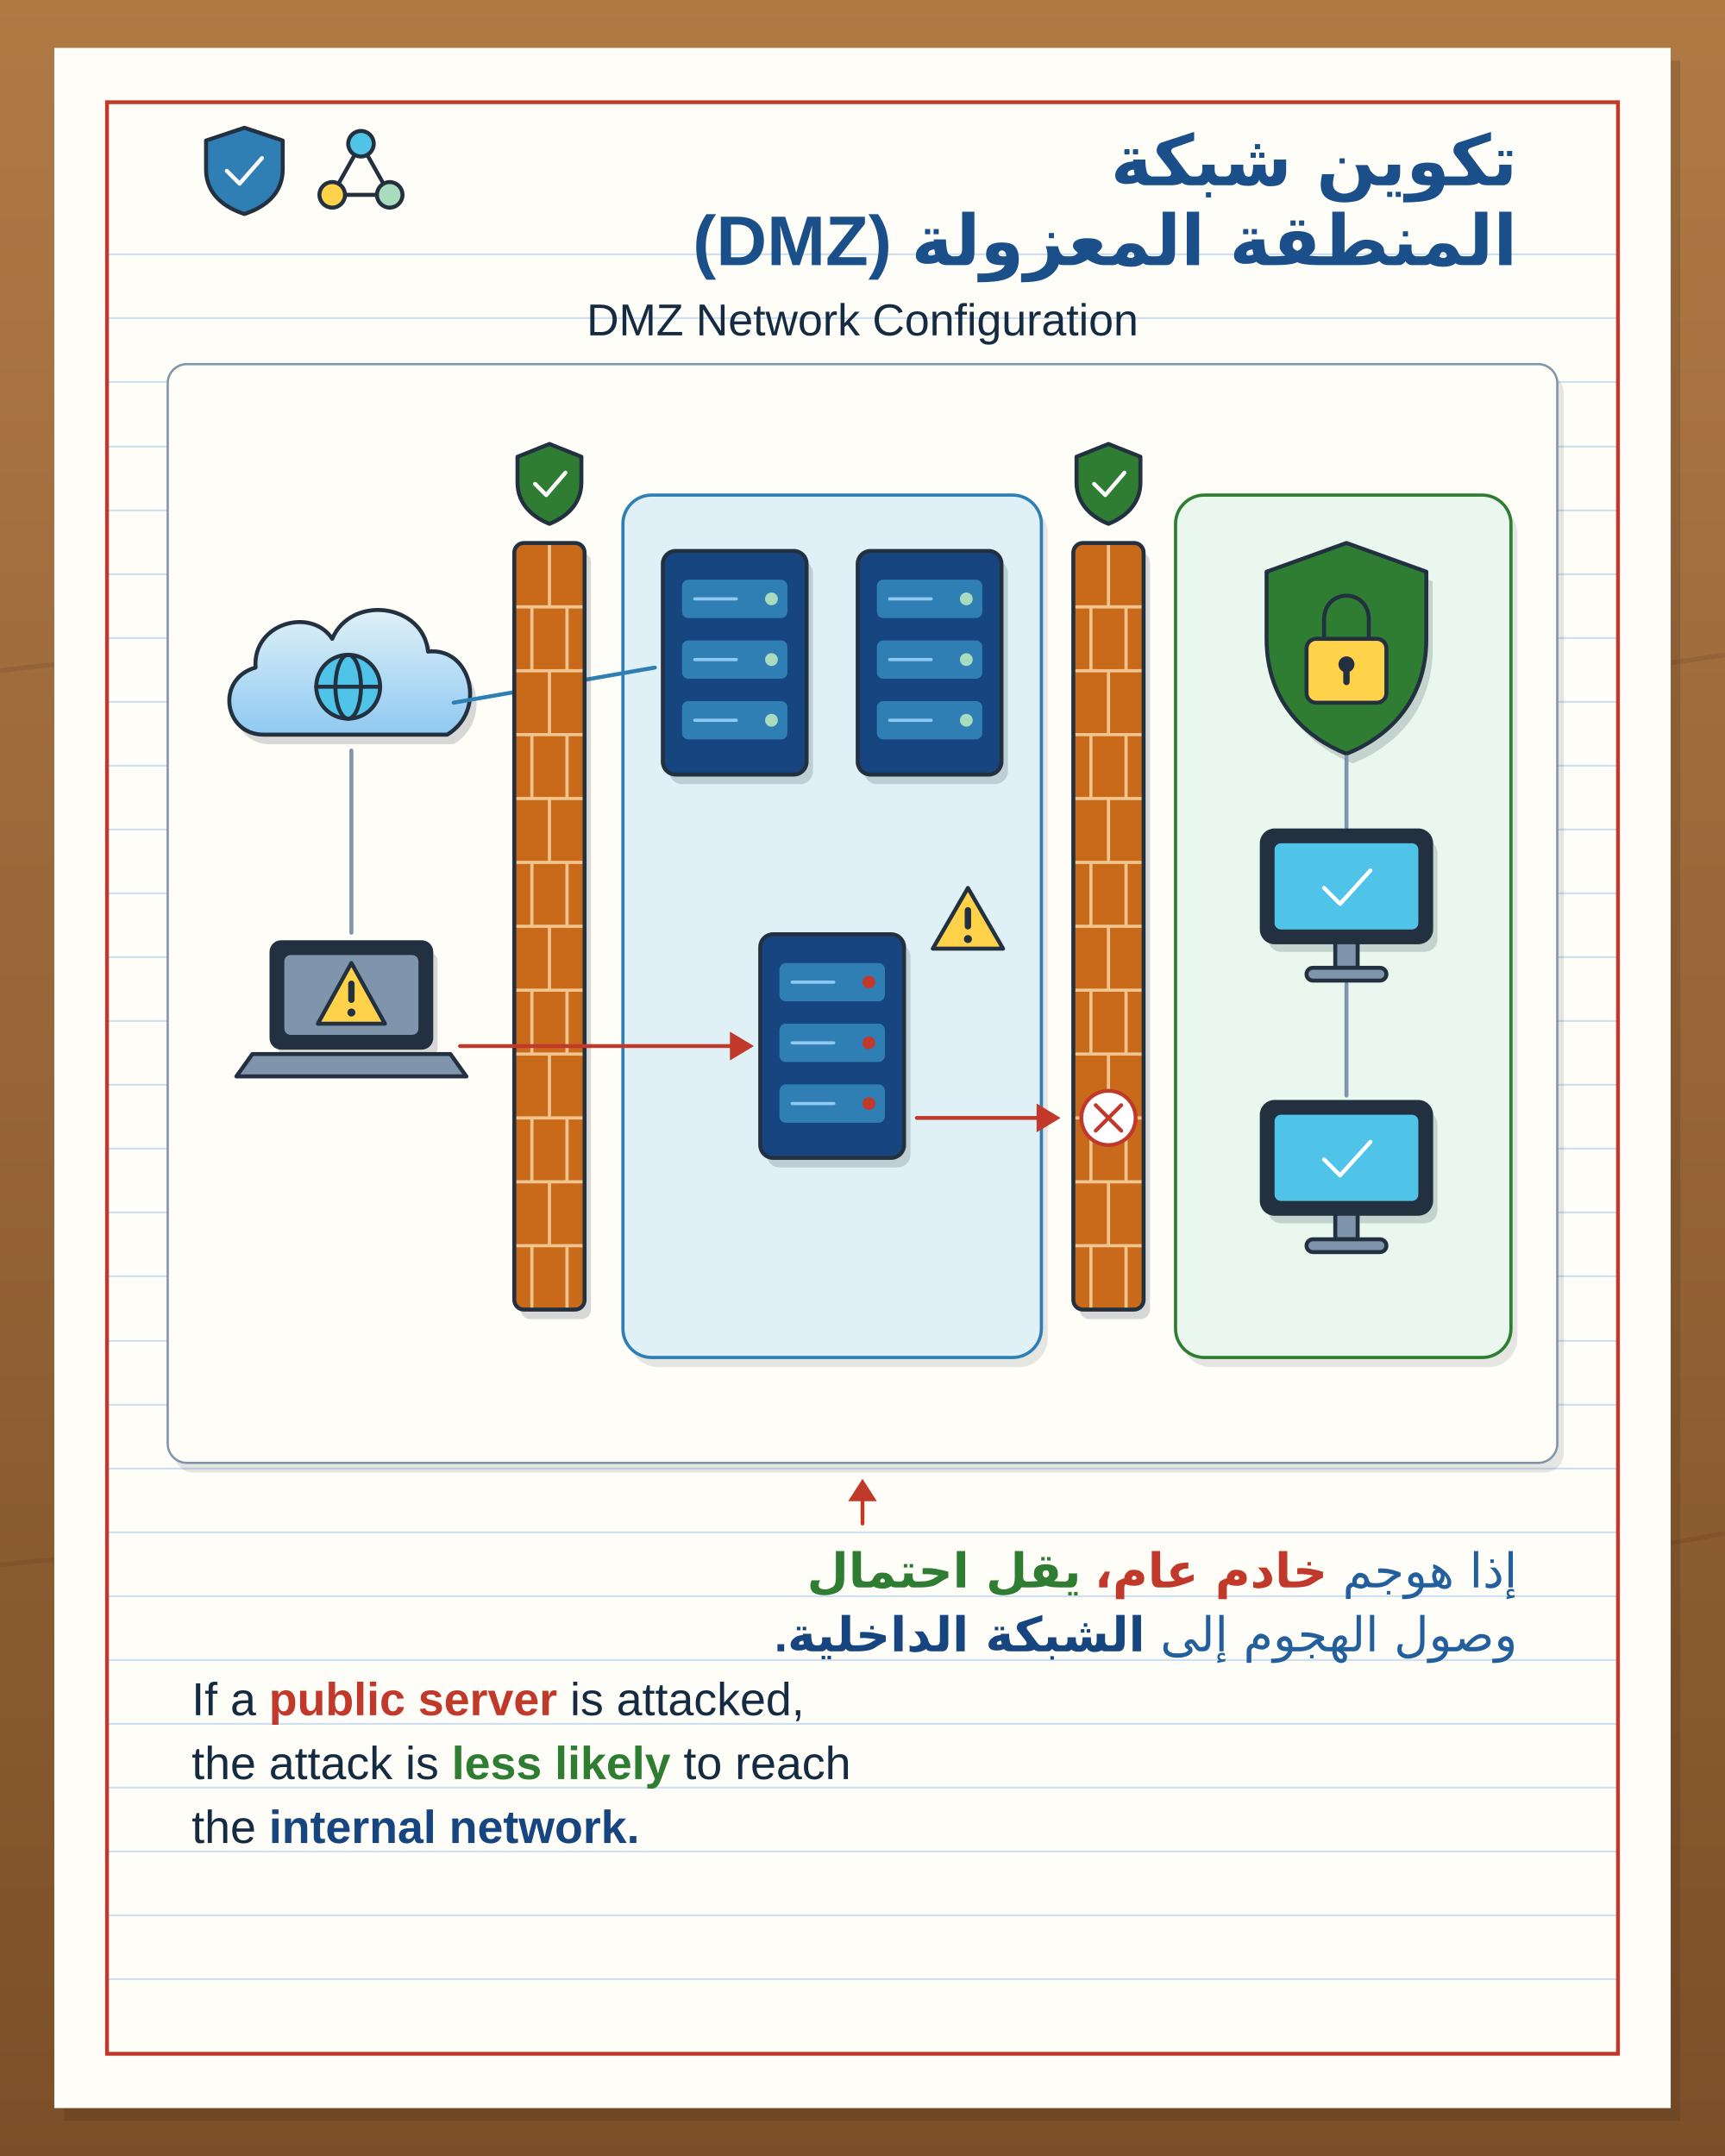
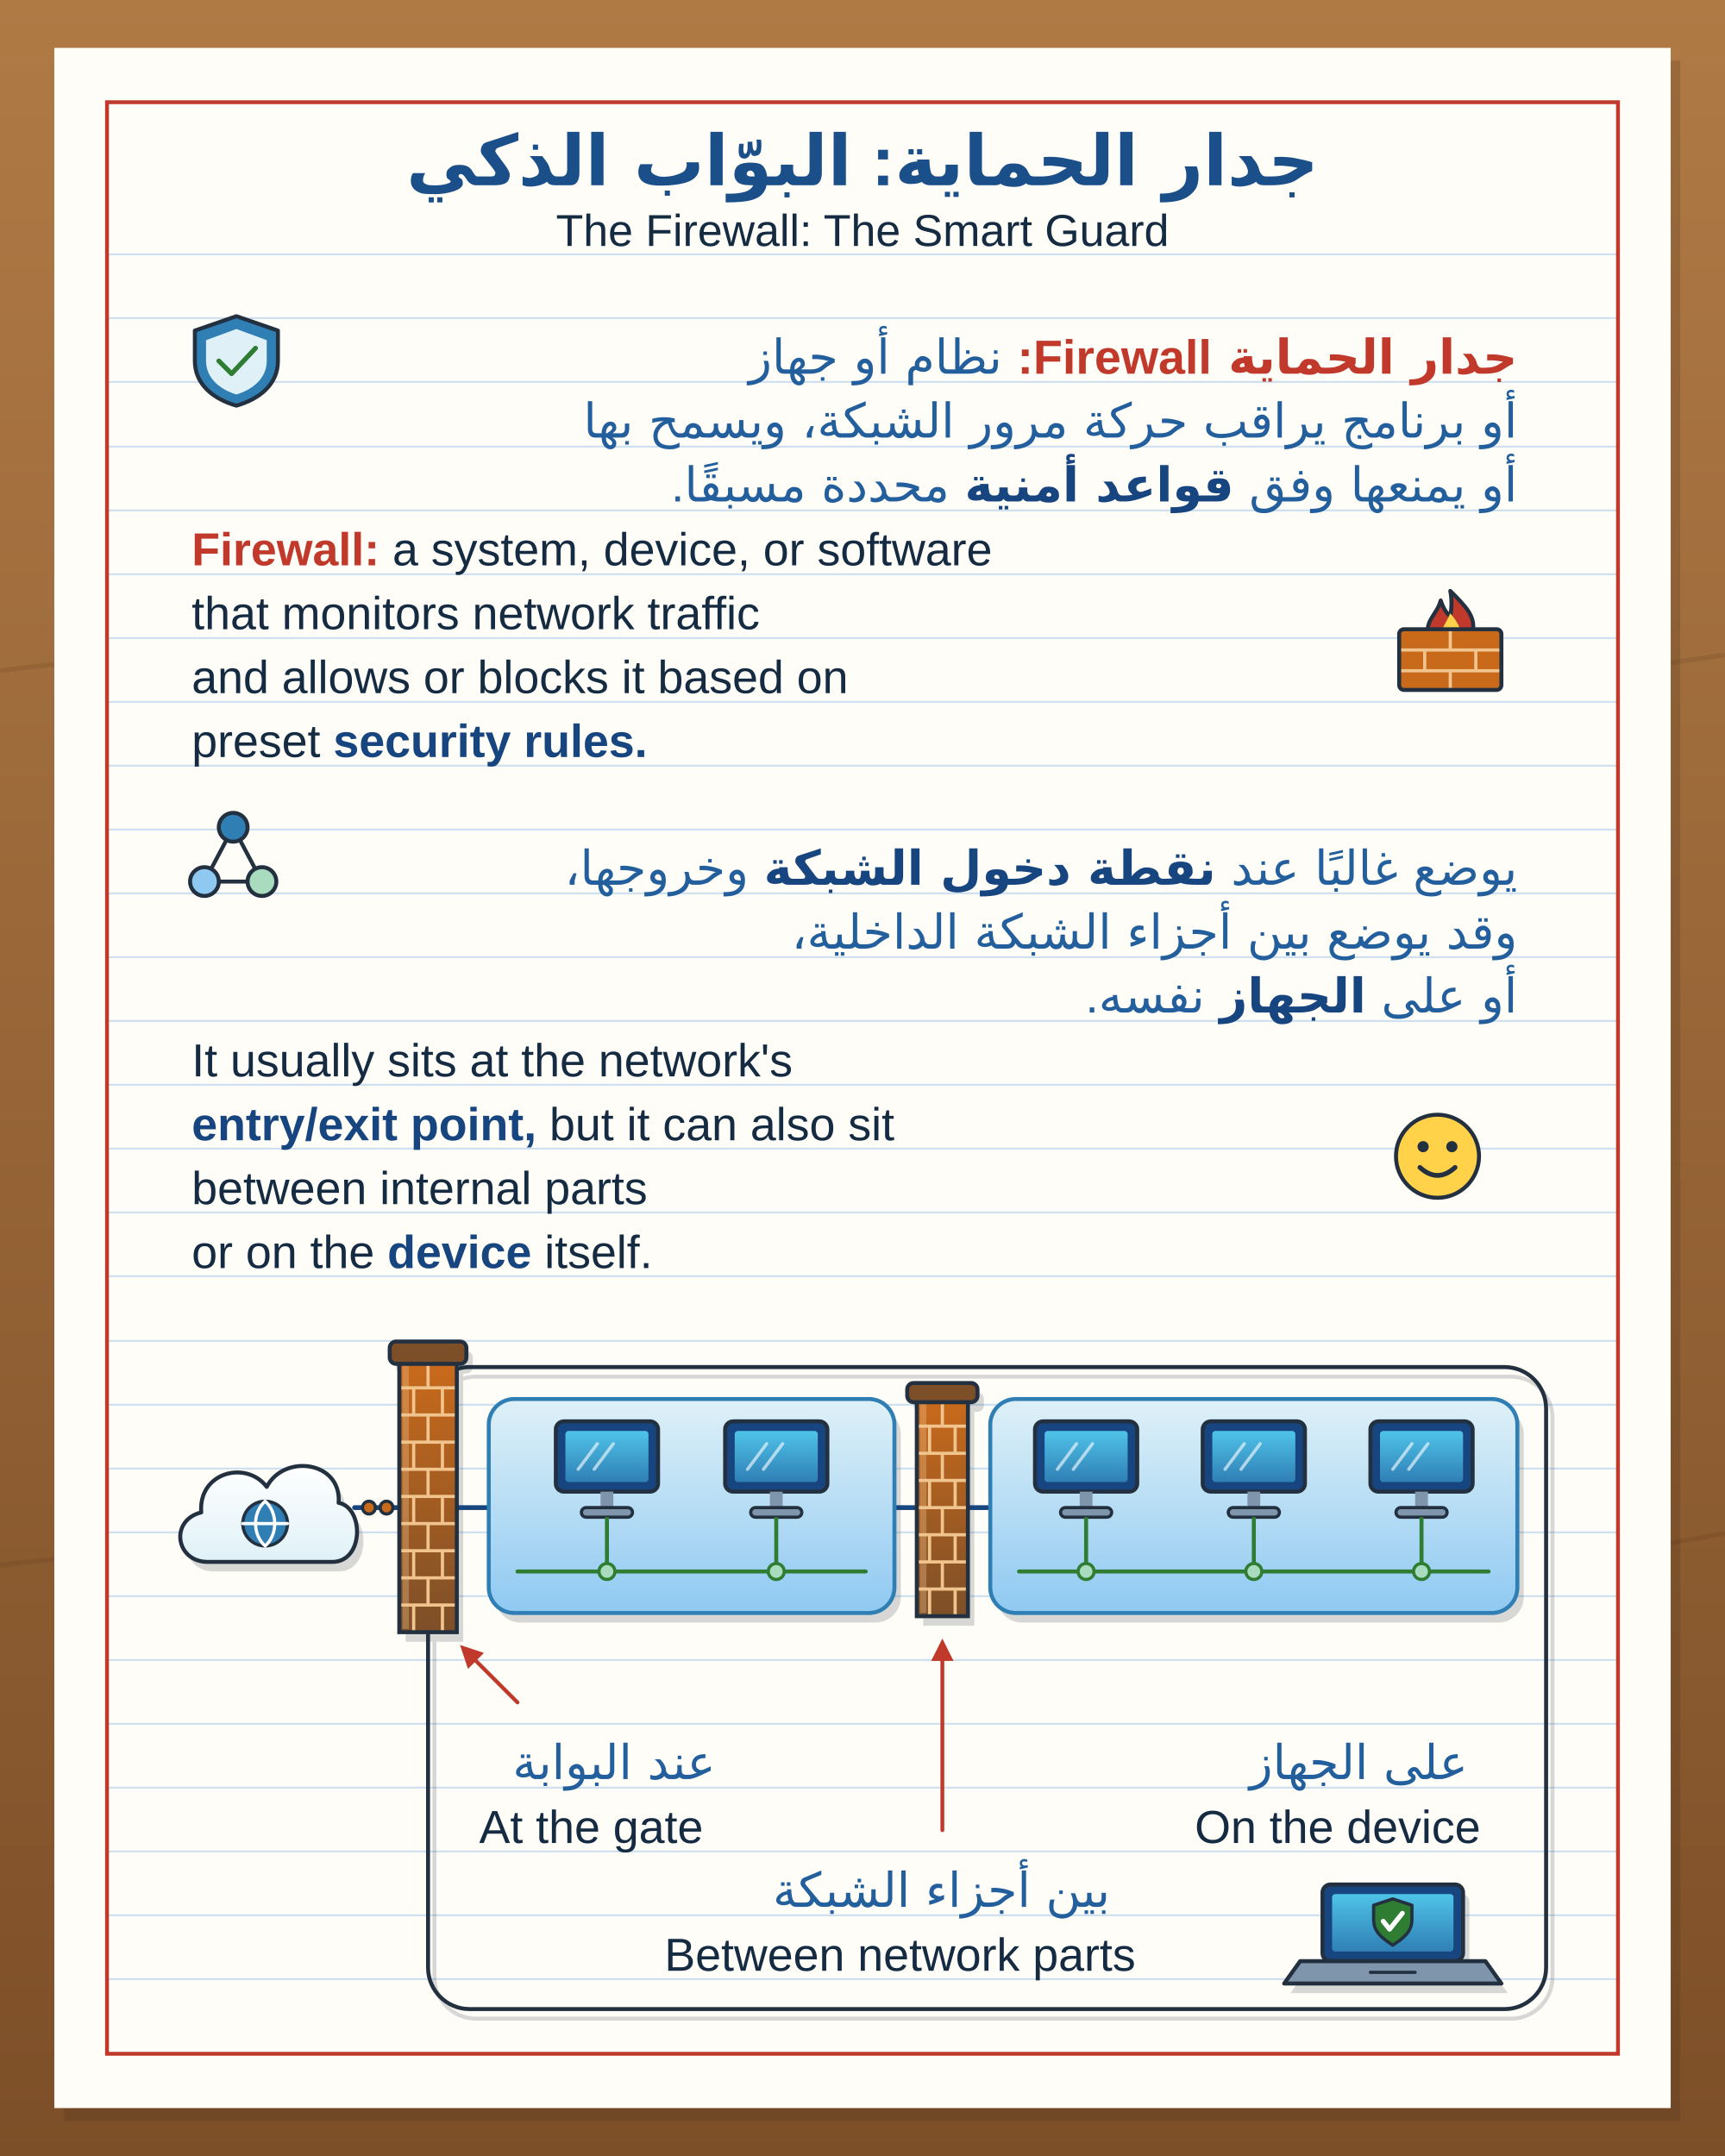
<svg xmlns="http://www.w3.org/2000/svg" width="1080" height="1350" viewBox="0 0 1080 1350" preserveAspectRatio="xMidYMid meet" style="width:100%;height:auto;max-width:1080px;display:block;margin:0 auto;">
  <defs>
    <linearGradient id="pmDesk" x1="0" y1="0" x2="0" y2="1">
      <stop offset="0" stop-color="#b07a45" />
      <stop offset="1" stop-color="#7d4f28" />
    </linearGradient>
    <pattern id="pmRules" x="0" y="120" width="1080" height="40" patternUnits="userSpaceOnUse">
      <line x1="0" y1="39.5" x2="1080" y2="39.5" stroke="#cfe0f0" stroke-width="1.4" />
    </pattern>
-     <linearGradient id="ilCloud" x1="0" y1="0" x2="0" y2="1">
-       <stop offset="0" stop-color="#dff1f7" />
-       <stop offset="1" stop-color="#8fc9f2" />
-     </linearGradient>
  </defs>
  <rect x="0" y="0" width="1080" height="1350" fill="url(#pmDesk)" />
  <path d="M0 420 C 300 380, 700 470, 1080 410" fill="none" stroke="#3a2411" stroke-width="3" opacity=".12" />
  <path d="M0 980 C 350 940, 720 1030, 1080 960" fill="none" stroke="#3a2411" stroke-width="3" opacity=".12" />
  <rect x="40" y="38" width="1012" height="1290" fill="#3a2411" opacity=".18" />
  <rect x="34" y="30" width="1012" height="1290" fill="#fffdf7" />
  <rect x="67" y="120" width="946" height="1152" fill="url(#pmRules)" />
  <rect x="67" y="64" width="946" height="1222" fill="none" stroke="#c0392b" stroke-width="2.4" />
-   <rect x="109" y="234" width="870" height="688" rx="12" fill="#22303f" opacity=".12" />
-   <rect x="105" y="228" width="870" height="688" rx="12" fill="#fffdf7" stroke="#7f95ab" stroke-width="1.4" />
-   <rect x="394" y="316" width="262" height="540" rx="18" fill="#22303f" opacity=".12" />
-   <rect x="390" y="310" width="262" height="540" rx="18" fill="#dff1f7" stroke="#2f7fb5" stroke-width="2" />
-   <rect x="740" y="316" width="210" height="540" rx="18" fill="#22303f" opacity=".12" />
-   <rect x="736" y="310" width="210" height="540" rx="18" fill="#e9f7ee" stroke="#2e7d32" stroke-width="2" />
-   <g>
-     <path d="M169 466 C144 466 139 431 164 424 C162 396 199 386 212 406 C224 378 269 384 272 414 C299 411 309 451 284 466 Z" fill="#22303f" opacity=".18" />
-     <path d="M165 460 C140 460 135 425 160 418 C158 390 195 380 208 400 C220 372 265 378 268 408 C295 405 305 445 280 460 Z" fill="url(#ilCloud)" stroke="#22303f" stroke-width="2.5" stroke-linejoin="round" />
-     <circle cx="218" cy="430" r="20" fill="#4fc3e8" stroke="#22303f" stroke-width="2.5" />
-     <ellipse cx="218" cy="430" rx="8" ry="20" fill="none" stroke="#22303f" stroke-width="2.5" />
-     <line x1="198" y1="430" x2="238" y2="430" stroke="#22303f" stroke-width="2.5" stroke-linecap="round" />
+   <g id="ilFirewallScene">
+     <defs>
+       <linearGradient id="ilZone" x1="0" y1="0" x2="0" y2="1">
+         <stop offset="0" stop-color="#dff1f7" />
+         <stop offset="1" stop-color="#8fc9f2" />
+       </linearGradient>
+       <linearGradient id="ilCloud" x1="0" y1="0" x2="0" y2="1">
+         <stop offset="0" stop-color="#ffffff" />
+         <stop offset="1" stop-color="#dff1f7" />
+       </linearGradient>
+       <linearGradient id="ilBrick" x1="0" y1="0" x2="0" y2="1">
+         <stop offset="0" stop-color="#c96a1b" />
+         <stop offset="1" stop-color="#7d4f28" />
+       </linearGradient>
+       <linearGradient id="ilScreen" x1="0" y1="0" x2="0" y2="1">
+         <stop offset="0" stop-color="#4fc3e8" />
+         <stop offset="1" stop-color="#2f7fb5" />
+       </linearGradient>
+     </defs>
+     <g transform="translate(4 6)" opacity=".18">
+       <rect x="268" y="856" width="700" height="402" rx="26" fill="none" stroke="#22303f" stroke-width="2.5" />
+       <path d="M130 978 C110 978 106 952 126 947 C124 922 154 914 167 931 C178 910 214 915 212 941 C228 944 228 978 208 978 Z" fill="#22303f" />
+       <rect x="306" y="876" width="254" height="134" rx="16" fill="#22303f" />
+       <rect x="620" y="876" width="330" height="134" rx="16" fill="#22303f" />
+       <rect x="250" y="852" width="36" height="170" fill="#22303f" />
+       <rect x="244" y="840" width="48" height="14" rx="4" fill="#22303f" />
+       <rect x="574" y="876" width="32" height="136" fill="#22303f" />
+       <rect x="568" y="866" width="44" height="12" rx="4" fill="#22303f" />
+       <rect x="828" y="1180" width="88" height="48" rx="5" fill="#22303f" />
+       <polygon points="814,1228 930,1228 940,1242 804,1242" fill="#22303f" />
+     </g>
+     <rect x="268" y="856" width="700" height="402" rx="26" fill="none" stroke="#22303f" stroke-width="2.5" />
+     <path d="M222 944 H250 M286 944 H306 M560 944 H574 M606 944 H620" fill="none" stroke="#17457f" stroke-width="3" stroke-linecap="round" />
+     <circle cx="231" cy="944" r="4" fill="#c96a1b" stroke="#22303f" stroke-width="2" />
+     <circle cx="242" cy="944" r="4" fill="#c96a1b" stroke="#22303f" stroke-width="2" />
+     <path d="M130 978 C110 978 106 952 126 947 C124 922 154 914 167 931 C178 910 214 915 212 941 C228 944 228 978 208 978 Z" fill="url(#ilCloud)" stroke="#22303f" stroke-width="2.5" stroke-linejoin="round" />
+     <circle cx="166" cy="954" r="14" fill="#2f7fb5" stroke="#22303f" stroke-width="2" />
+     <path d="M152 954 H180 M166 940 C158 947 158 961 166 968 C174 961 174 947 166 940" fill="none" stroke="#ffffff" stroke-width="2" stroke-linecap="round" />
+     <rect x="306" y="876" width="254" height="134" rx="16" fill="url(#ilZone)" stroke="#2f7fb5" stroke-width="2.5" />
+     <rect x="620" y="876" width="330" height="134" rx="16" fill="url(#ilZone)" stroke="#2f7fb5" stroke-width="2.5" />
+     <path d="M324 984 H542 M638 984 H932" fill="none" stroke="#2e7d32" stroke-width="2.5" stroke-linecap="round" />
+     <g transform="translate(348 890)">
+       <rect x="0" y="0" width="64" height="44" rx="5" fill="#17457f" stroke="#22303f" stroke-width="2.5" />
+       <rect x="6" y="6" width="52" height="32" rx="2" fill="url(#ilScreen)" />
+       <path d="M14 30 L26 14 M24 30 L36 14" stroke="#ffffff" stroke-width="2" opacity=".6" stroke-linecap="round" />
+       <rect x="28" y="44" width="8" height="10" fill="#7f95ab" />
+       <rect x="16" y="54" width="32" height="6" rx="3" fill="#7f95ab" stroke="#22303f" stroke-width="2" />
+       <line x1="32" y1="60" x2="32" y2="94" stroke="#2e7d32" stroke-width="2.5" />
+     </g>
+     <g transform="translate(454 890)">
+       <rect x="0" y="0" width="64" height="44" rx="5" fill="#17457f" stroke="#22303f" stroke-width="2.5" />
+       <rect x="6" y="6" width="52" height="32" rx="2" fill="url(#ilScreen)" />
+       <path d="M14 30 L26 14 M24 30 L36 14" stroke="#ffffff" stroke-width="2" opacity=".6" stroke-linecap="round" />
+       <rect x="28" y="44" width="8" height="10" fill="#7f95ab" />
+       <rect x="16" y="54" width="32" height="6" rx="3" fill="#7f95ab" stroke="#22303f" stroke-width="2" />
+       <line x1="32" y1="60" x2="32" y2="94" stroke="#2e7d32" stroke-width="2.5" />
+     </g>
+     <g transform="translate(648 890)">
+       <rect x="0" y="0" width="64" height="44" rx="5" fill="#17457f" stroke="#22303f" stroke-width="2.5" />
+       <rect x="6" y="6" width="52" height="32" rx="2" fill="url(#ilScreen)" />
+       <path d="M14 30 L26 14 M24 30 L36 14" stroke="#ffffff" stroke-width="2" opacity=".6" stroke-linecap="round" />
+       <rect x="28" y="44" width="8" height="10" fill="#7f95ab" />
+       <rect x="16" y="54" width="32" height="6" rx="3" fill="#7f95ab" stroke="#22303f" stroke-width="2" />
+       <line x1="32" y1="60" x2="32" y2="94" stroke="#2e7d32" stroke-width="2.5" />
+     </g>
+     <g transform="translate(753 890)">
+       <rect x="0" y="0" width="64" height="44" rx="5" fill="#17457f" stroke="#22303f" stroke-width="2.5" />
+       <rect x="6" y="6" width="52" height="32" rx="2" fill="url(#ilScreen)" />
+       <path d="M14 30 L26 14 M24 30 L36 14" stroke="#ffffff" stroke-width="2" opacity=".6" stroke-linecap="round" />
+       <rect x="28" y="44" width="8" height="10" fill="#7f95ab" />
+       <rect x="16" y="54" width="32" height="6" rx="3" fill="#7f95ab" stroke="#22303f" stroke-width="2" />
+       <line x1="32" y1="60" x2="32" y2="94" stroke="#2e7d32" stroke-width="2.5" />
+     </g>
+     <g transform="translate(858 890)">
+       <rect x="0" y="0" width="64" height="44" rx="5" fill="#17457f" stroke="#22303f" stroke-width="2.5" />
+       <rect x="6" y="6" width="52" height="32" rx="2" fill="url(#ilScreen)" />
+       <path d="M14 30 L26 14 M24 30 L36 14" stroke="#ffffff" stroke-width="2" opacity=".6" stroke-linecap="round" />
+       <rect x="28" y="44" width="8" height="10" fill="#7f95ab" />
+       <rect x="16" y="54" width="32" height="6" rx="3" fill="#7f95ab" stroke="#22303f" stroke-width="2" />
+       <line x1="32" y1="60" x2="32" y2="94" stroke="#2e7d32" stroke-width="2.5" />
+     </g>
+     <circle cx="380" cy="984" r="5" fill="#a9dcbe" stroke="#2e7d32" stroke-width="2" />
+     <circle cx="486" cy="984" r="5" fill="#a9dcbe" stroke="#2e7d32" stroke-width="2" />
+     <circle cx="680" cy="984" r="5" fill="#a9dcbe" stroke="#2e7d32" stroke-width="2" />
+     <circle cx="785" cy="984" r="5" fill="#a9dcbe" stroke="#2e7d32" stroke-width="2" />
+     <circle cx="890" cy="984" r="5" fill="#a9dcbe" stroke="#2e7d32" stroke-width="2" />
+     <rect x="250" y="852" width="36" height="170" fill="url(#ilBrick)" />
+     <path d="M250 869 H286 M250 886 H286 M250 903 H286 M250 920 H286 M250 937 H286 M250 954 H286 M250 971 H286 M250 988 H286 M250 1005 H286 M268 852 V869 M259 869 V886 M277 869 V886 M268 886 V903 M259 903 V920 M277 903 V920 M268 920 V937 M259 937 V954 M277 937 V954 M268 954 V971 M259 971 V988 M277 971 V988 M268 988 V1005 M259 1005 V1022 M277 1005 V1022" fill="none" stroke="#f0c48c" stroke-width="2" />
+     <rect x="252" y="854" width="4" height="166" fill="#f0c48c" opacity=".35" />
+     <rect x="250" y="852" width="36" height="170" fill="none" stroke="#22303f" stroke-width="2.5" />
+     <rect x="244" y="840" width="48" height="14" rx="4" fill="#7d4f28" stroke="#22303f" stroke-width="2.5" />
+     <rect x="574" y="876" width="32" height="136" fill="url(#ilBrick)" />
+     <path d="M574 893 H606 M574 910 H606 M574 927 H606 M574 944 H606 M574 961 H606 M574 978 H606 M574 995 H606 M590 876 V893 M582 893 V910 M598 893 V910 M590 910 V927 M582 927 V944 M598 927 V944 M590 944 V961 M582 961 V978 M598 961 V978 M590 978 V995 M582 995 V1012 M598 995 V1012" fill="none" stroke="#f0c48c" stroke-width="2" />
+     <rect x="576" y="878" width="4" height="132" fill="#f0c48c" opacity=".35" />
+     <rect x="574" y="876" width="32" height="136" fill="none" stroke="#22303f" stroke-width="2.5" />
+     <rect x="568" y="866" width="44" height="12" rx="4" fill="#7d4f28" stroke="#22303f" stroke-width="2.5" />
+     <rect x="828" y="1180" width="88" height="48" rx="5" fill="#17457f" stroke="#22303f" stroke-width="2.5" />
+     <rect x="834" y="1186" width="76" height="36" rx="2" fill="url(#ilScreen)" />
+     <polygon points="814,1228 930,1228 940,1242 804,1242" fill="#7f95ab" stroke="#22303f" stroke-width="2.5" stroke-linejoin="round" />
+     <line x1="858" y1="1235" x2="886" y2="1235" stroke="#22303f" stroke-width="2" stroke-linecap="round" />
+     <path d="M872 1189 L884 1193 V1202 C884 1210 878 1214 872 1218 C866 1214 860 1210 860 1202 V1193 Z" fill="#2e7d32" stroke="#22303f" stroke-width="2" stroke-linejoin="round" />
+     <path d="M866 1203 L870 1208 L878 1198" fill="none" stroke="#ffffff" stroke-width="3" stroke-linecap="round" stroke-linejoin="round" />
+     <line x1="324" y1="1066" x2="298" y2="1040" stroke="#c0392b" stroke-width="2.4" stroke-linecap="round" />
+     <polygon points="288,1030 303,1035 293,1045" fill="#c0392b" />
+     <line x1="590" y1="1146" x2="590" y2="1040" stroke="#c0392b" stroke-width="2.4" stroke-linecap="round" />
+     <polygon points="590,1026 583,1040 597,1040" fill="#c0392b" />
  </g>
-   <line x1="220" y1="470" x2="220" y2="584" stroke="#7f95ab" stroke-width="2.5" stroke-linecap="round" />
-   <g>
-     <rect x="174" y="596" width="100" height="66" rx="6" fill="#22303f" opacity=".18" />
-     <rect x="170" y="590" width="100" height="66" rx="6" fill="#22303f" stroke="#22303f" stroke-width="2.5" />
-     <rect x="178" y="598" width="84" height="50" rx="4" fill="#7f95ab" />
-     <polygon points="220,603 241,641 199,641" fill="#ffd24a" stroke="#22303f" stroke-width="2.5" stroke-linejoin="round" />
-     <rect x="218" y="614" width="4" height="14" rx="2" fill="#22303f" />
-     <circle cx="220" cy="634" r="2.5" fill="#22303f" />
-     <path d="M158 660 L282 660 L292 674 L148 674 Z" fill="#7f95ab" stroke="#22303f" stroke-width="2.5" stroke-linejoin="round" />
+   <g transform="translate(118 196)">
+     <path d="M30 2 L56 11 V30 C56 45 44 54 30 58 C16 54 4 45 4 30 V11 Z" fill="#2f7fb5" stroke="#22303f" stroke-width="2.5" stroke-linejoin="round" />
+     <path d="M30 10 L49 17 V30 C49 41 40 48 30 51 C20 48 11 41 11 30 V17 Z" fill="#dff1f7" />
+     <path d="M19 30 L27 38 L42 22" fill="none" stroke="#2e7d32" stroke-width="3" stroke-linecap="round" stroke-linejoin="round" />
  </g>
-   <line x1="284" y1="440" x2="410" y2="418" stroke="#2f7fb5" stroke-width="2.5" stroke-linecap="round" />
-   <g>
-     <rect x="326" y="346" width="44" height="480" rx="6" fill="#22303f" opacity=".18" />
-     <rect x="322" y="340" width="44" height="480" rx="6" fill="#c96a1b" />
-     <path d="M322 380 H366 M322 420 H366 M322 460 H366 M322 500 H366 M322 540 H366 M322 580 H366 M322 620 H366 M322 660 H366 M322 700 H366 M322 740 H366 M322 780 H366 M344 340 V380 M344 420 V460 M344 500 V540 M344 580 V620 M344 660 V700 M344 740 V780 M333 380 V420 M355 380 V420 M333 460 V500 M355 460 V500 M333 540 V580 M355 540 V580 M333 620 V660 M355 620 V660 M333 700 V740 M355 700 V740 M333 780 V820 M355 780 V820" fill="none" stroke="#f0c48c" stroke-width="2" />
-     <rect x="322" y="340" width="44" height="480" rx="6" fill="none" stroke="#22303f" stroke-width="2.5" />
-     <path d="M344 278 L364 286 V302 C364 316 354 324 344 328 C334 324 324 316 324 302 V286 Z" fill="#2e7d32" stroke="#22303f" stroke-width="2.5" stroke-linejoin="round" />
-     <path d="M335 303 L342 310 L354 296" fill="none" stroke="#ffffff" stroke-width="2.5" stroke-linecap="round" stroke-linejoin="round" />
+   <g transform="translate(876 368)">
+     <path d="M32 2 C42 12 48 18 46 28 C45 34 40 36 32 36 C24 36 19 34 18 28 C17 20 24 16 26 8 C28 14 30 16 32 18 C33 12 33 7 32 2 Z" fill="#c0392b" stroke="#22303f" stroke-width="2.5" stroke-linejoin="round" />
+     <path d="M32 16 C37 22 39 26 38 30 C37 33 35 34 32 34 C29 34 27 33 26 30 C26 26 29 23 32 16 Z" fill="#ffd24a" />
+     <rect x="0" y="26" width="64" height="38" rx="3" fill="#c96a1b" />
+     <path d="M0 39 H64 M0 52 H64 M32 26 V39 M16 39 V52 M48 39 V52 M32 52 V64" fill="none" stroke="#f0c48c" stroke-width="2" />
+     <rect x="0" y="26" width="64" height="38" rx="3" fill="none" stroke="#22303f" stroke-width="2.5" />
  </g>
-   <g>
-     <rect x="676" y="346" width="44" height="480" rx="6" fill="#22303f" opacity=".18" />
-     <rect x="672" y="340" width="44" height="480" rx="6" fill="#c96a1b" />
-     <path d="M672 380 H716 M672 420 H716 M672 460 H716 M672 500 H716 M672 540 H716 M672 580 H716 M672 620 H716 M672 660 H716 M672 700 H716 M672 740 H716 M672 780 H716 M694 340 V380 M694 420 V460 M694 500 V540 M694 580 V620 M694 660 V700 M694 740 V780 M683 380 V420 M705 380 V420 M683 460 V500 M705 460 V500 M683 540 V580 M705 540 V580 M683 620 V660 M705 620 V660 M683 700 V740 M705 700 V740 M683 780 V820 M705 780 V820" fill="none" stroke="#f0c48c" stroke-width="2" />
-     <rect x="672" y="340" width="44" height="480" rx="6" fill="none" stroke="#22303f" stroke-width="2.5" />
-     <path d="M694 278 L714 286 V302 C714 316 704 324 694 328 C684 324 674 316 674 302 V286 Z" fill="#2e7d32" stroke="#22303f" stroke-width="2.5" stroke-linejoin="round" />
-     <path d="M685 303 L692 310 L704 296" fill="none" stroke="#ffffff" stroke-width="2.5" stroke-linecap="round" stroke-linejoin="round" />
+   <g transform="translate(118 506)">
+     <path d="M28 12 L10 46 M28 12 L46 46 M10 46 H46" fill="none" stroke="#22303f" stroke-width="2.5" stroke-linecap="round" />
+     <circle cx="28" cy="12" r="9" fill="#2f7fb5" stroke="#22303f" stroke-width="2.5" />
+     <circle cx="10" cy="46" r="9" fill="#8fc9f2" stroke="#22303f" stroke-width="2.5" />
+     <circle cx="46" cy="46" r="9" fill="#a9dcbe" stroke="#22303f" stroke-width="2.5" />
  </g>
-   <g>
-     <rect x="419" y="351" width="90" height="140" rx="8" fill="#22303f" opacity=".18" />
-     <rect x="415" y="345" width="90" height="140" rx="8" fill="#17457f" stroke="#22303f" stroke-width="2.5" />
-     <rect x="427" y="363" width="66" height="24" rx="4" fill="#2f7fb5" />
-     <rect x="427" y="401" width="66" height="24" rx="4" fill="#2f7fb5" />
-     <rect x="427" y="439" width="66" height="24" rx="4" fill="#2f7fb5" />
-     <line x1="435" y1="375" x2="461" y2="375" stroke="#8fc9f2" stroke-width="2" stroke-linecap="round" />
-     <line x1="435" y1="413" x2="461" y2="413" stroke="#8fc9f2" stroke-width="2" stroke-linecap="round" />
-     <line x1="435" y1="451" x2="461" y2="451" stroke="#8fc9f2" stroke-width="2" stroke-linecap="round" />
-     <circle cx="483" cy="375" r="4" fill="#a9dcbe" />
-     <circle cx="483" cy="413" r="4" fill="#a9dcbe" />
-     <circle cx="483" cy="451" r="4" fill="#a9dcbe" />
+   <g transform="translate(900 724)">
+     <circle cx="0" cy="0" r="26" fill="#ffd24a" stroke="#22303f" stroke-width="2.5" />
+     <circle cx="-9" cy="-6" r="3.5" fill="#22303f" />
+     <circle cx="9" cy="-6" r="3.5" fill="#22303f" />
+     <path d="M -11 7 Q 0 17 11 7" fill="none" stroke="#22303f" stroke-width="3" stroke-linecap="round" />
  </g>
-   <g>
-     <rect x="541" y="351" width="90" height="140" rx="8" fill="#22303f" opacity=".18" />
-     <rect x="537" y="345" width="90" height="140" rx="8" fill="#17457f" stroke="#22303f" stroke-width="2.5" />
-     <rect x="549" y="363" width="66" height="24" rx="4" fill="#2f7fb5" />
-     <rect x="549" y="401" width="66" height="24" rx="4" fill="#2f7fb5" />
-     <rect x="549" y="439" width="66" height="24" rx="4" fill="#2f7fb5" />
-     <line x1="557" y1="375" x2="583" y2="375" stroke="#8fc9f2" stroke-width="2" stroke-linecap="round" />
-     <line x1="557" y1="413" x2="583" y2="413" stroke="#8fc9f2" stroke-width="2" stroke-linecap="round" />
-     <line x1="557" y1="451" x2="583" y2="451" stroke="#8fc9f2" stroke-width="2" stroke-linecap="round" />
-     <circle cx="605" cy="375" r="4" fill="#a9dcbe" />
-     <circle cx="605" cy="413" r="4" fill="#a9dcbe" />
-     <circle cx="605" cy="451" r="4" fill="#a9dcbe" />
-   </g>
-   <g>
-     <rect x="480" y="591" width="90" height="140" rx="8" fill="#22303f" opacity=".18" />
-     <rect x="476" y="585" width="90" height="140" rx="8" fill="#17457f" stroke="#22303f" stroke-width="2.5" />
-     <rect x="488" y="603" width="66" height="24" rx="4" fill="#2f7fb5" />
-     <rect x="488" y="641" width="66" height="24" rx="4" fill="#2f7fb5" />
-     <rect x="488" y="679" width="66" height="24" rx="4" fill="#2f7fb5" />
-     <line x1="496" y1="615" x2="522" y2="615" stroke="#8fc9f2" stroke-width="2" stroke-linecap="round" />
-     <line x1="496" y1="653" x2="522" y2="653" stroke="#8fc9f2" stroke-width="2" stroke-linecap="round" />
-     <line x1="496" y1="691" x2="522" y2="691" stroke="#8fc9f2" stroke-width="2" stroke-linecap="round" />
-     <circle cx="544" cy="615" r="4" fill="#c0392b" />
-     <circle cx="544" cy="653" r="4" fill="#c0392b" />
-     <circle cx="544" cy="691" r="4" fill="#c0392b" />
-     <polygon points="606,556 628,594 584,594" fill="#ffd24a" stroke="#22303f" stroke-width="2.5" stroke-linejoin="round" />
-     <rect x="604" y="568" width="4" height="14" rx="2" fill="#22303f" />
-     <circle cx="606" cy="588" r="2.5" fill="#22303f" />
-   </g>
-   <line x1="288" y1="655" x2="460" y2="655" stroke="#c0392b" stroke-width="2.4" stroke-linecap="round" />
-   <polygon points="472,655 457,646 457,664" fill="#c0392b" />
-   <line x1="574" y1="700" x2="652" y2="700" stroke="#c0392b" stroke-width="2.4" stroke-linecap="round" />
-   <polygon points="664,700 649,691 649,709" fill="#c0392b" />
-   <circle cx="694" cy="700" r="17" fill="#ffffff" stroke="#c0392b" stroke-width="2.4" />
-   <path d="M686 692 L702 708 M702 692 L686 708" fill="none" stroke="#c0392b" stroke-width="2.4" stroke-linecap="round" />
-   <g>
-     <path d="M847 346 L897 364 V406 C897 446 872 468 847 478 C822 468 797 446 797 406 V364 Z" fill="#22303f" opacity=".18" />
-     <path d="M843 340 L893 358 V400 C893 440 868 462 843 472 C818 462 793 440 793 400 V358 Z" fill="#2e7d32" stroke="#22303f" stroke-width="2.5" stroke-linejoin="round" />
-     <path d="M829 400 V388 C829 368 857 368 857 388 V400" fill="none" stroke="#22303f" stroke-width="2.5" stroke-linecap="round" />
-     <rect x="818" y="400" width="50" height="40" rx="6" fill="#ffd24a" stroke="#22303f" stroke-width="2.5" />
-     <circle cx="843" cy="416" r="5" fill="#22303f" />
-     <rect x="841" y="416" width="4" height="13" rx="2" fill="#22303f" />
-   </g>
-   <line x1="843" y1="474" x2="843" y2="518" stroke="#7f95ab" stroke-width="2.5" stroke-linecap="round" />
-   <line x1="843" y1="616" x2="843" y2="686" stroke="#7f95ab" stroke-width="2.5" stroke-linecap="round" />
-   <g>
-     <rect x="794" y="526" width="106" height="70" rx="8" fill="#22303f" opacity=".18" />
-     <rect x="790" y="520" width="106" height="70" rx="8" fill="#22303f" stroke="#22303f" stroke-width="2.5" />
-     <rect x="798" y="528" width="90" height="54" rx="4" fill="#4fc3e8" />
-     <path d="M829 556 L839 566 L858 545" fill="none" stroke="#ffffff" stroke-width="2.5" stroke-linecap="round" stroke-linejoin="round" />
-     <rect x="836" y="590" width="14" height="16" fill="#7f95ab" stroke="#22303f" stroke-width="2.5" />
-     <rect x="818" y="606" width="50" height="8" rx="4" fill="#7f95ab" stroke="#22303f" stroke-width="2.5" />
-   </g>
-   <g>
-     <rect x="794" y="696" width="106" height="70" rx="8" fill="#22303f" opacity=".18" />
-     <rect x="790" y="690" width="106" height="70" rx="8" fill="#22303f" stroke="#22303f" stroke-width="2.5" />
-     <rect x="798" y="698" width="90" height="54" rx="4" fill="#4fc3e8" />
-     <path d="M829 726 L839 736 L858 715" fill="none" stroke="#ffffff" stroke-width="2.5" stroke-linecap="round" stroke-linejoin="round" />
-     <rect x="836" y="760" width="14" height="16" fill="#7f95ab" stroke="#22303f" stroke-width="2.5" />
-     <rect x="818" y="776" width="50" height="8" rx="4" fill="#7f95ab" stroke="#22303f" stroke-width="2.5" />
-   </g>
-   <g transform="translate(125 78)">
-     <path d="M28 2 L52 10 V28 C52 44 40 52 28 56 C16 52 4 44 4 28 V10 Z" fill="#2f7fb5" stroke="#22303f" stroke-width="2.5" stroke-linejoin="round" />
-     <path d="M17 29 L25 37 L39 21" fill="none" stroke="#ffffff" stroke-width="2.5" stroke-linecap="round" stroke-linejoin="round" />
-   </g>
-   <g transform="translate(198 80)">
-     <line x1="10" y1="42" x2="28" y2="10" stroke="#22303f" stroke-width="2.5" stroke-linecap="round" />
-     <line x1="46" y1="42" x2="28" y2="10" stroke="#22303f" stroke-width="2.5" stroke-linecap="round" />
-     <line x1="10" y1="42" x2="46" y2="42" stroke="#22303f" stroke-width="2.5" stroke-linecap="round" />
-     <circle cx="28" cy="10" r="8" fill="#4fc3e8" stroke="#22303f" stroke-width="2.5" />
-     <circle cx="10" cy="42" r="8" fill="#ffd24a" stroke="#22303f" stroke-width="2.5" />
-     <circle cx="46" cy="42" r="8" fill="#a9dcbe" stroke="#22303f" stroke-width="2.5" />
-   </g>
-   <line x1="540" y1="954" x2="540" y2="938" stroke="#c0392b" stroke-width="2.4" stroke-linecap="round" />
-   <polygon points="540,926 531,940 549,940" fill="#c0392b" />
-   <text x="950" y="116" direction="rtl" unicode-bidi="plaintext" text-anchor="start" font-family="Tahoma, Arial, Segoe UI, sans-serif" font-size="44" font-weight="bold" fill="#1a4f8a">
-     <tspan x="950" dy="0">تكوين شبكة</tspan>
-     <tspan x="950" dy="50">المنطقة المعزولة (DMZ)</tspan>
+   <text x="540" y="116" direction="rtl" unicode-bidi="plaintext" text-anchor="middle" font-family="Tahoma, Arial, Segoe UI, sans-serif" font-size="44" font-weight="bold" fill="#1a4f8a">جدار الحماية: البوّاب الذكي</text>
+   <text x="540" y="154" direction="ltr" unicode-bidi="plaintext" text-anchor="middle" font-family="Segoe Print, Comic Sans MS, Arial, sans-serif" font-size="28" fill="#152b42">The Firewall: The Smart Guard</text>
+   <text x="950" y="234" direction="rtl" unicode-bidi="plaintext" text-anchor="start" font-family="Tahoma, Arial, Segoe UI, sans-serif" font-size="30" fill="#225f9c">
+     <tspan x="950" dy="0">
+       <tspan font-weight="bold" fill="#c0392b">جدار الحماية Firewall:</tspan> نظام أو جهاز</tspan>
+     <tspan x="950" dy="40">أو برنامج يراقب حركة مرور الشبكة، ويسمح بها</tspan>
+     <tspan x="950" dy="40">أو يمنعها وفق <tspan font-weight="bold" fill="#17457f">قواعد أمنية</tspan> محددة مسبقًا.</tspan>
  </text>
-   <text x="540" y="210" direction="ltr" unicode-bidi="plaintext" text-anchor="middle" font-family="Segoe Print, Comic Sans MS, Arial, sans-serif" font-size="28" fill="#152b42">DMZ Network Configuration</text>
-   <text x="950" y="994" direction="rtl" unicode-bidi="plaintext" text-anchor="start" font-family="Tahoma, Arial, Segoe UI, sans-serif" font-size="30" fill="#225f9c">
-     <tspan x="950" dy="0">إذا هوجم <tspan font-weight="bold" fill="#c0392b">خادم عام،</tspan>
-       <tspan font-weight="bold" fill="#2e7d32">يقل احتمال</tspan>
-     </tspan>
-     <tspan x="950" dy="40">وصول الهجوم إلى <tspan font-weight="bold" fill="#17457f">الشبكة الداخلية.</tspan>
+   <text x="120" y="354" direction="ltr" unicode-bidi="plaintext" text-anchor="start" font-family="Segoe Print, Comic Sans MS, Arial, sans-serif" font-size="29" fill="#152b42">
+     <tspan x="120" dy="0">
+       <tspan font-weight="bold" fill="#c0392b">Firewall:</tspan> a system, device, or software</tspan>
+     <tspan x="120" dy="40">that monitors network traffic</tspan>
+     <tspan x="120" dy="40">and allows or blocks it based on</tspan>
+     <tspan x="120" dy="40">preset <tspan font-weight="bold" fill="#17457f">security rules.</tspan>
    </tspan>
  </text>
-   <text x="120" y="1074" direction="ltr" unicode-bidi="plaintext" text-anchor="start" font-family="Segoe Print, Comic Sans MS, Arial, sans-serif" font-size="29" fill="#152b42">
-     <tspan x="120" dy="0">If a <tspan font-weight="bold" fill="#c0392b">public server</tspan> is attacked,</tspan>
-     <tspan x="120" dy="40">the attack is <tspan font-weight="bold" fill="#2e7d32">less likely</tspan> to reach</tspan>
-     <tspan x="120" dy="40">the <tspan font-weight="bold" fill="#17457f">internal network.</tspan>
-     </tspan>
+   <text x="950" y="554" direction="rtl" unicode-bidi="plaintext" text-anchor="start" font-family="Tahoma, Arial, Segoe UI, sans-serif" font-size="30" fill="#225f9c">
+     <tspan x="950" dy="0">يوضع غالبًا عند <tspan font-weight="bold" fill="#17457f">نقطة دخول الشبكة</tspan> وخروجها،</tspan>
+     <tspan x="950" dy="40">وقد يوضع بين أجزاء الشبكة الداخلية،</tspan>
+     <tspan x="950" dy="40">أو على <tspan font-weight="bold" fill="#17457f">الجهاز</tspan> نفسه.</tspan>
  </text>
+   <text x="120" y="674" direction="ltr" unicode-bidi="plaintext" text-anchor="start" font-family="Segoe Print, Comic Sans MS, Arial, sans-serif" font-size="29" fill="#152b42">
+     <tspan x="120" dy="0">It usually sits at the network's</tspan>
+     <tspan x="120" dy="40">
+       <tspan font-weight="bold" fill="#17457f">entry/exit point,</tspan> but it can also sit</tspan>
+     <tspan x="120" dy="40">between internal parts</tspan>
+     <tspan x="120" dy="40">or on the <tspan font-weight="bold" fill="#17457f">device</tspan> itself.</tspan>
+   </text>
+   <text x="448" y="1114" direction="rtl" unicode-bidi="plaintext" text-anchor="start" font-family="Tahoma, Arial, Segoe UI, sans-serif" font-size="30" fill="#225f9c">عند البوابة</text>
+   <text x="300" y="1154" direction="ltr" unicode-bidi="plaintext" text-anchor="start" font-family="Segoe Print, Comic Sans MS, Arial, sans-serif" font-size="29" fill="#152b42">At the gate</text>
+   <text x="695" y="1194" direction="rtl" unicode-bidi="plaintext" text-anchor="start" font-family="Tahoma, Arial, Segoe UI, sans-serif" font-size="30" fill="#225f9c">بين أجزاء الشبكة</text>
+   <text x="416" y="1234" direction="ltr" unicode-bidi="plaintext" text-anchor="start" font-family="Segoe Print, Comic Sans MS, Arial, sans-serif" font-size="29" fill="#152b42">Between network parts</text>
+   <text x="919" y="1114" direction="rtl" unicode-bidi="plaintext" text-anchor="start" font-family="Tahoma, Arial, Segoe UI, sans-serif" font-size="30" fill="#225f9c">على الجهاز</text>
+   <text x="748" y="1154" direction="ltr" unicode-bidi="plaintext" text-anchor="start" font-family="Segoe Print, Comic Sans MS, Arial, sans-serif" font-size="29" fill="#152b42">On the device</text>
</svg>
